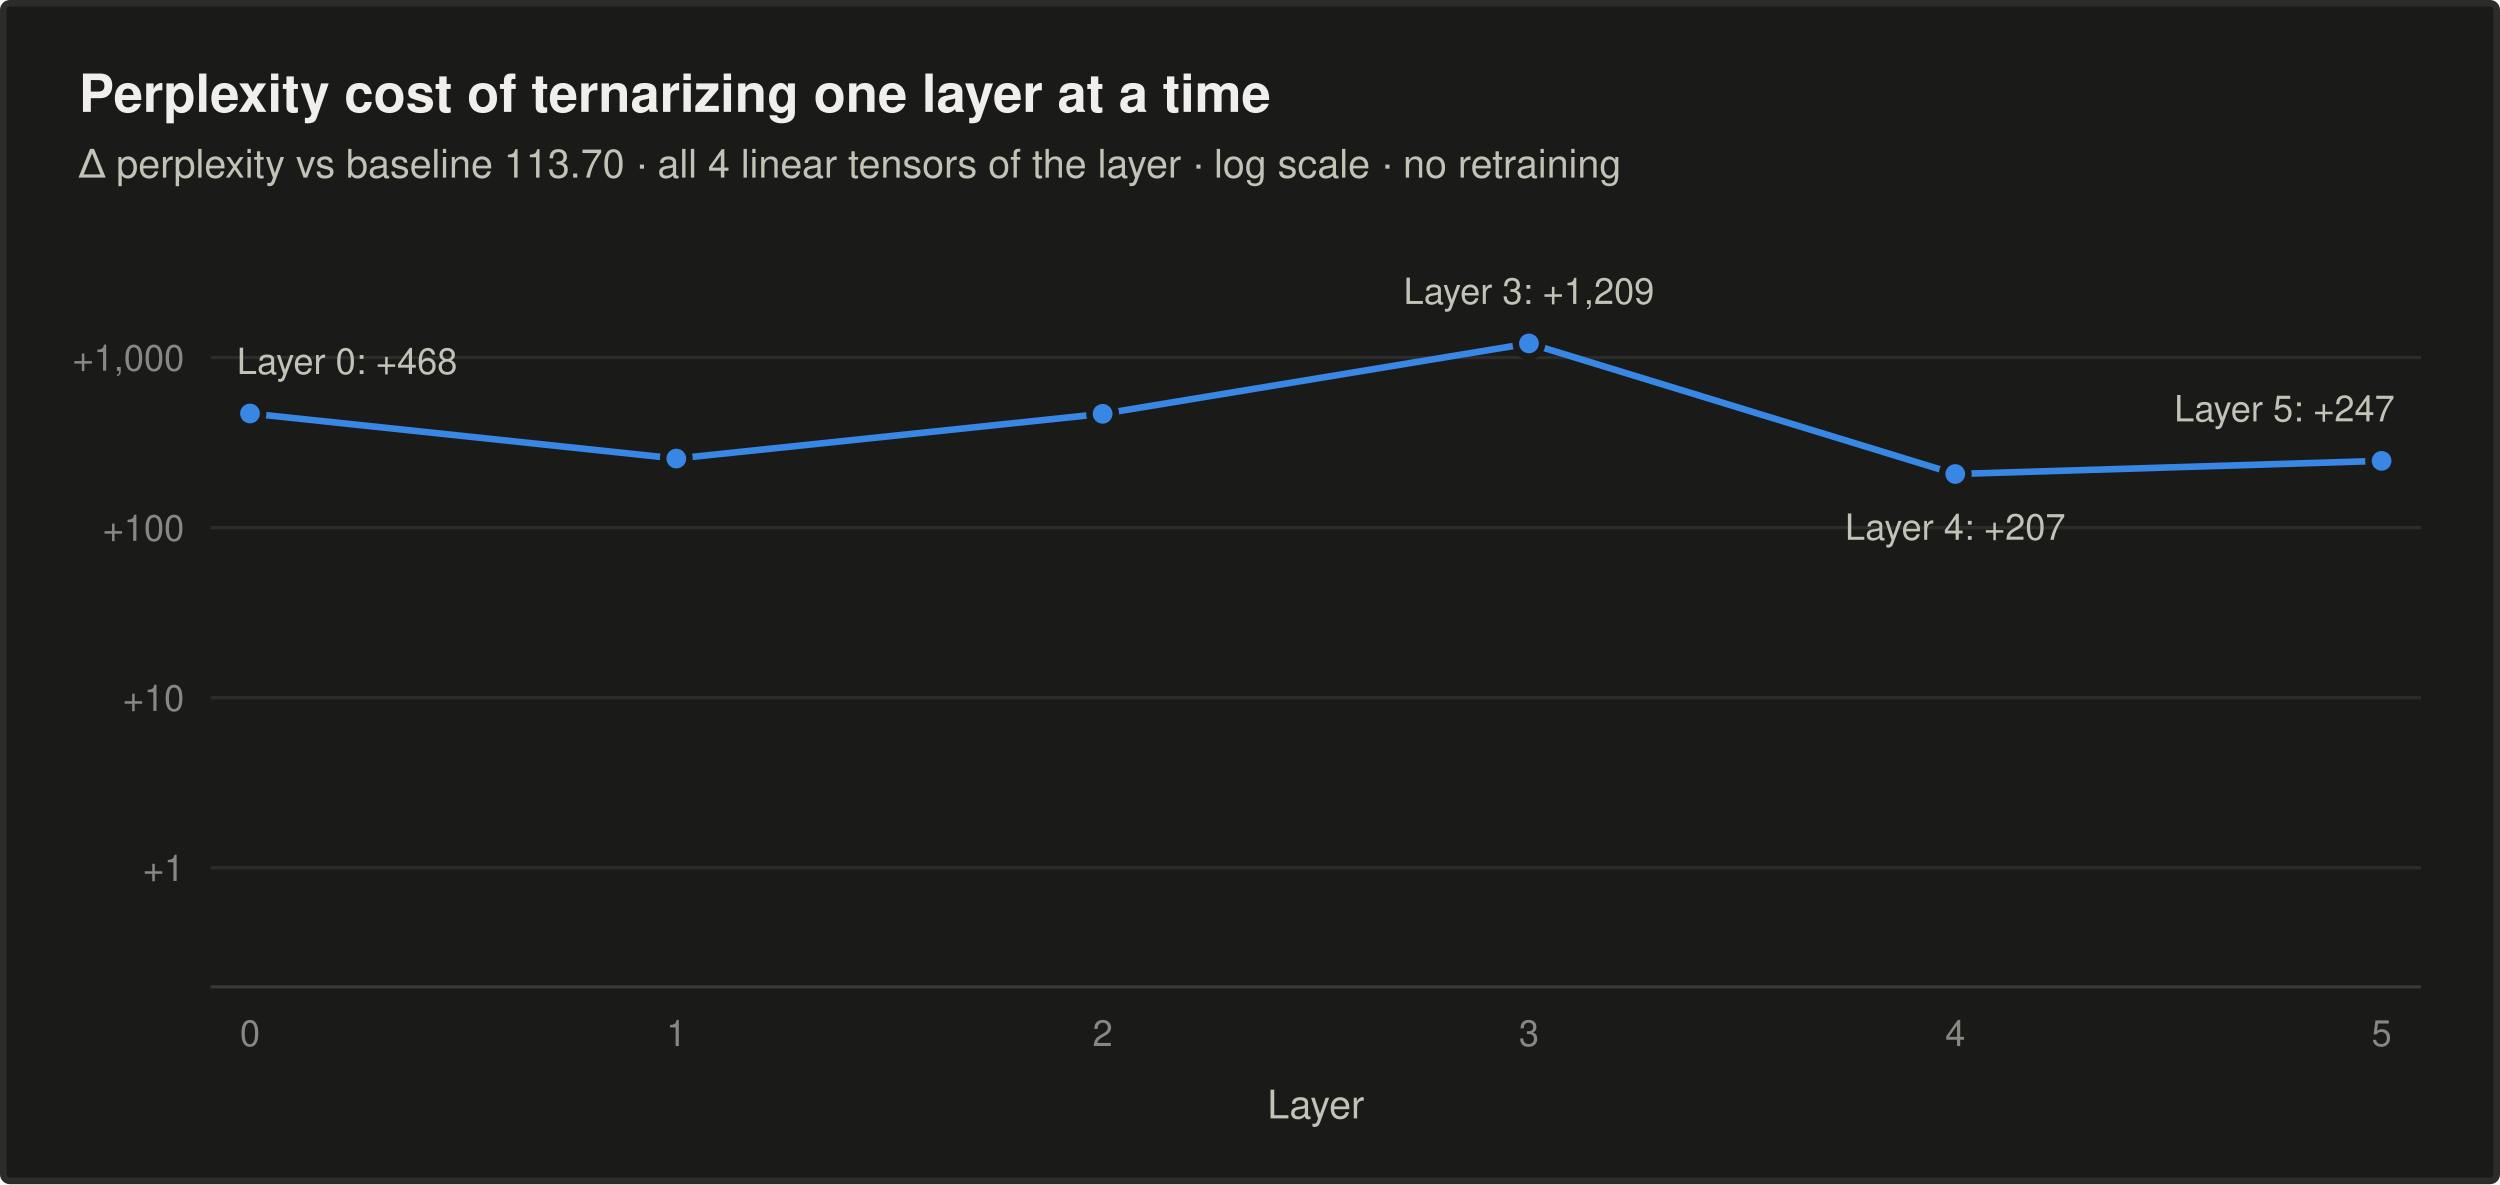
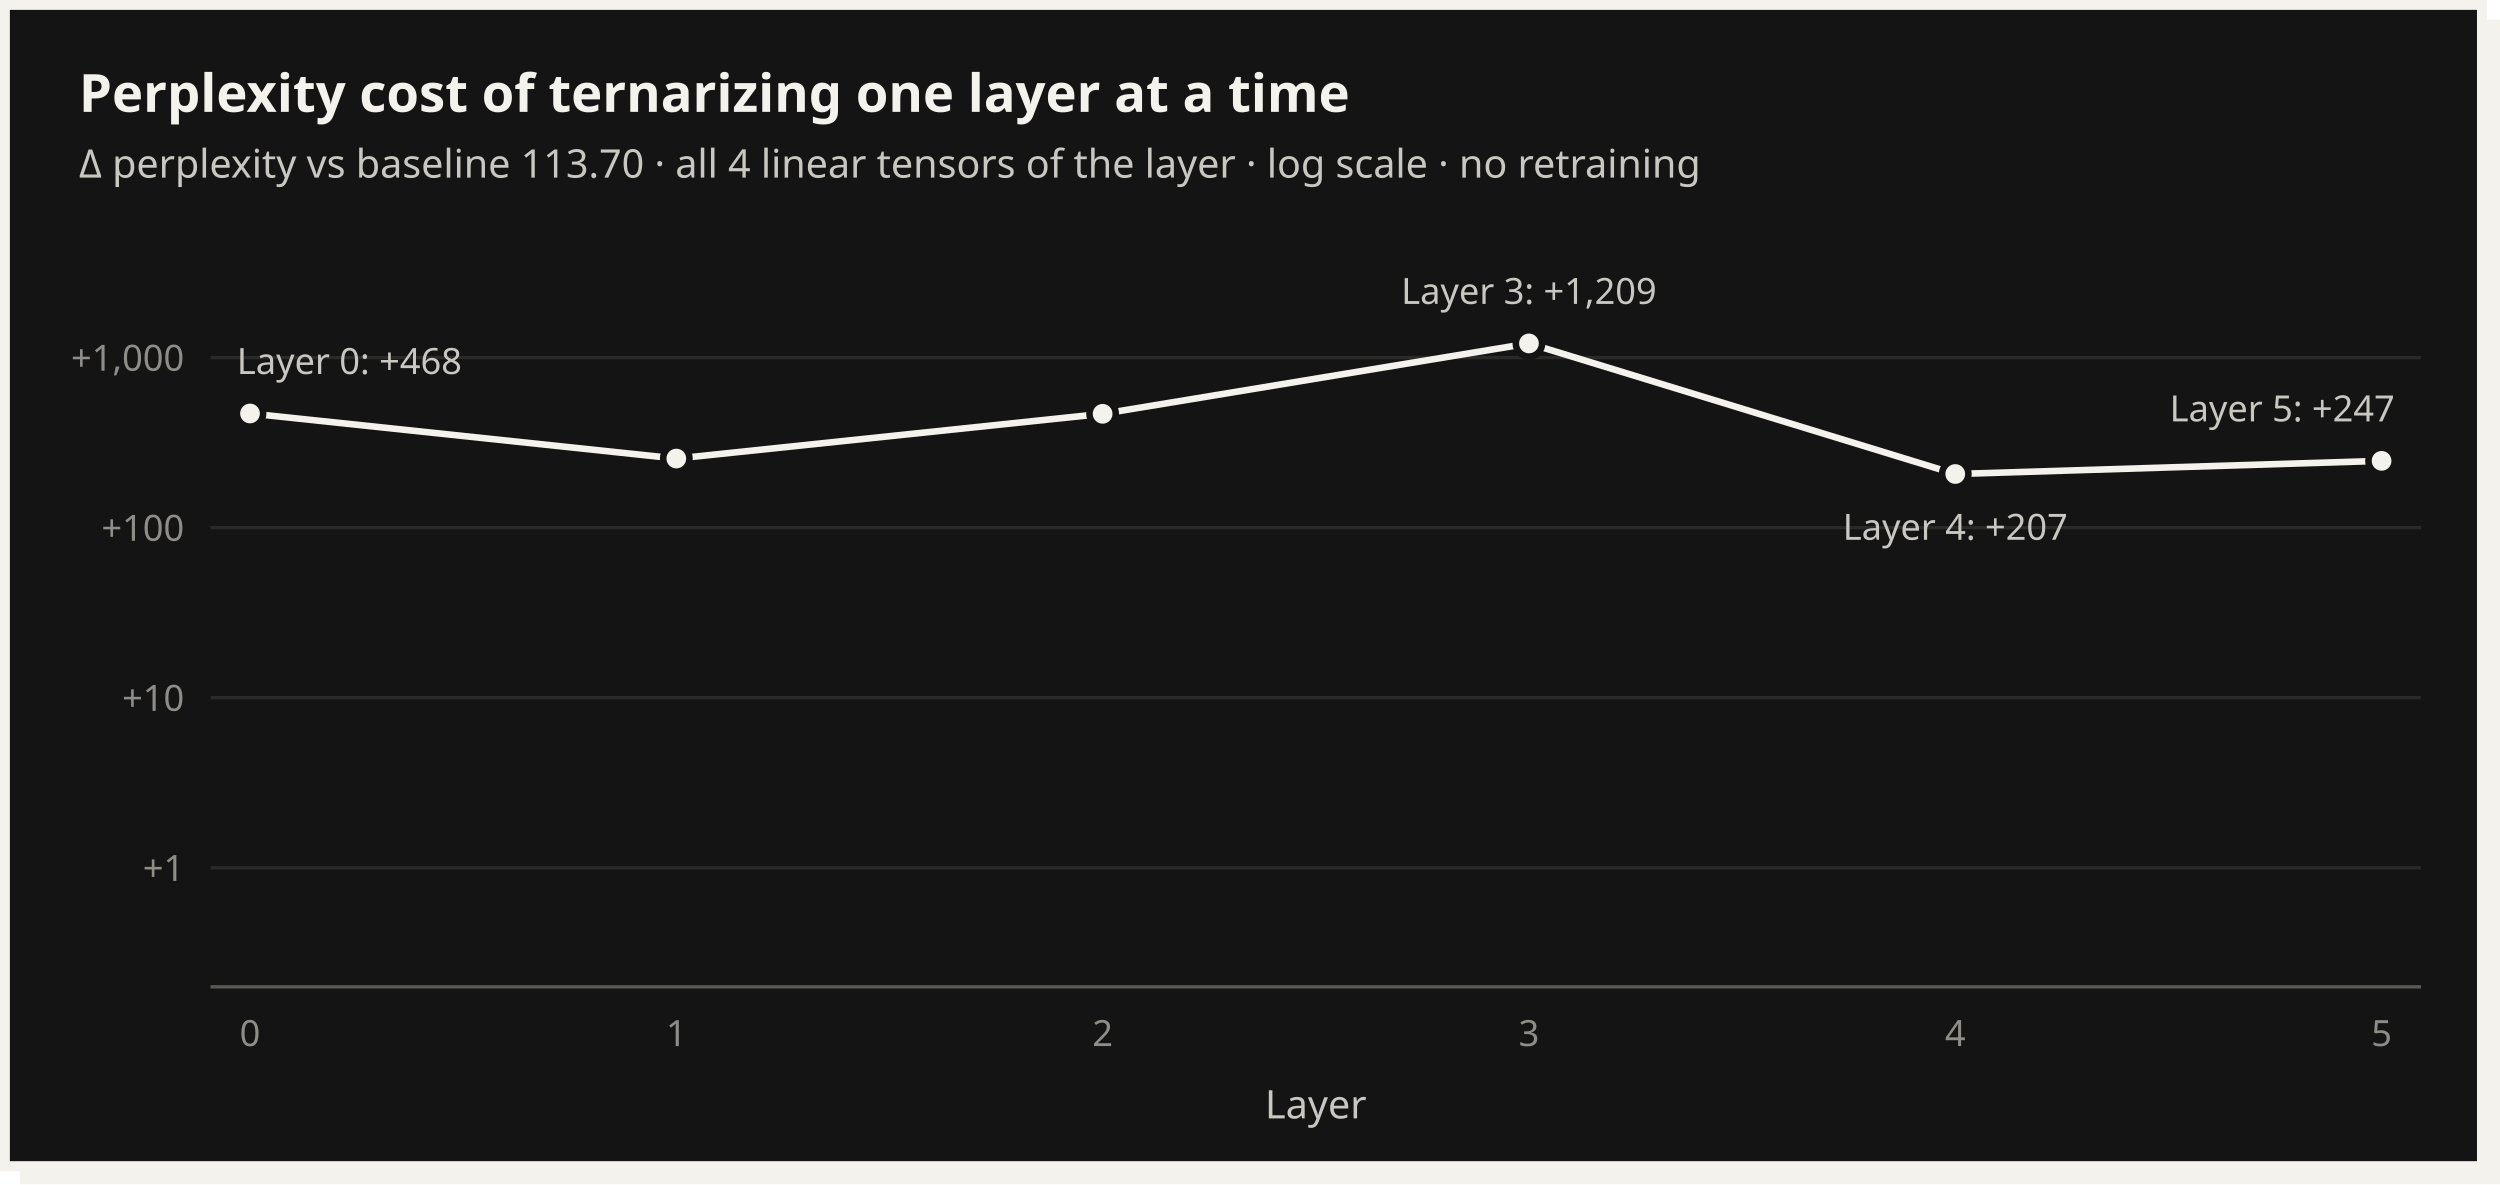
- <svg xmlns="http://www.w3.org/2000/svg" viewBox="0 0 760 360" width="760" height="360" role="img" font-family="system-ui, -apple-system, &quot;Segoe UI&quot;, Helvetica, Arial, sans-serif">
-   <rect x="1" y="1" width="758" height="358" rx="2" stroke-width="2" fill="#1a1a19" stroke="#2c2c2a" />
-   <text x="24.0" y="34.0" font-size="16" font-weight="600" fill="#f0efec" text-anchor="start">Perplexity cost of ternarizing one layer at a time</text>
-   <text x="24.0" y="54.0" font-size="12" font-weight="400" fill="#c3c2b7" text-anchor="start">Δ perplexity vs baseline 113.70 · all 4 linear tensors of the layer · log scale · no retraining</text>
-   <line x1="64.0" y1="263.8" x2="736.0" y2="263.8" stroke="#2c2c2a" stroke-width="1" />
-   <text x="56.0" y="267.8" font-size="11" font-weight="400" fill="#898781" text-anchor="end">+1</text>
-   <line x1="64.0" y1="212.1" x2="736.0" y2="212.1" stroke="#2c2c2a" stroke-width="1" />
-   <text x="56.0" y="216.1" font-size="11" font-weight="400" fill="#898781" text-anchor="end">+10</text>
-   <line x1="64.0" y1="160.4" x2="736.0" y2="160.4" stroke="#2c2c2a" stroke-width="1" />
-   <text x="56.0" y="164.4" font-size="11" font-weight="400" fill="#898781" text-anchor="end">+100</text>
-   <line x1="64.0" y1="108.7" x2="736.0" y2="108.7" stroke="#2c2c2a" stroke-width="1" />
-   <text x="56.0" y="112.7" font-size="11" font-weight="400" fill="#898781" text-anchor="end">+1,000</text>
-   <line x1="64.0" y1="300.0" x2="736.0" y2="300.0" stroke="#383835" stroke-width="1" />
-   <text x="76.0" y="318.0" font-size="11" font-weight="400" fill="#898781" text-anchor="middle">0</text>
-   <text x="205.6" y="318.0" font-size="11" font-weight="400" fill="#898781" text-anchor="middle">1</text>
-   <text x="335.2" y="318.0" font-size="11" font-weight="400" fill="#898781" text-anchor="middle">2</text>
-   <text x="464.8" y="318.0" font-size="11" font-weight="400" fill="#898781" text-anchor="middle">3</text>
-   <text x="594.4" y="318.0" font-size="11" font-weight="400" fill="#898781" text-anchor="middle">4</text>
-   <text x="724.0" y="318.0" font-size="11" font-weight="400" fill="#898781" text-anchor="middle">5</text>
-   <text x="400.0" y="340.0" font-size="12" font-weight="400" fill="#c3c2b7" text-anchor="middle">Layer</text>
-   <polyline points="76.0,125.7 205.6,139.4 335.2,125.8 464.8,104.4 594.4,144.1 724.0,140.1" fill="none" stroke="#3987e5" stroke-width="2" stroke-linejoin="round" stroke-linecap="round" />
-   <circle cx="76.0" cy="125.7" r="4" fill="#3987e5" stroke="#1a1a19" stroke-width="2" />
-   <circle cx="205.6" cy="139.4" r="4" fill="#3987e5" stroke="#1a1a19" stroke-width="2" />
-   <circle cx="335.2" cy="125.8" r="4" fill="#3987e5" stroke="#1a1a19" stroke-width="2" />
-   <circle cx="464.8" cy="104.4" r="4" fill="#3987e5" stroke="#1a1a19" stroke-width="2" />
-   <circle cx="594.4" cy="144.1" r="4" fill="#3987e5" stroke="#1a1a19" stroke-width="2" />
-   <circle cx="724.0" cy="140.1" r="4" fill="#3987e5" stroke="#1a1a19" stroke-width="2" />
-   <text x="72.0" y="113.7" font-size="11" font-weight="400" fill="#c3c2b7" text-anchor="start">Layer 0: +468</text>
-   <text x="464.8" y="92.4" font-size="11" font-weight="400" fill="#c3c2b7" text-anchor="middle">Layer 3: +1,209</text>
-   <text x="594.4" y="164.1" font-size="11" font-weight="400" fill="#c3c2b7" text-anchor="middle">Layer 4: +207</text>
-   <text x="728.0" y="128.1" font-size="11" font-weight="400" fill="#c3c2b7" text-anchor="end">Layer 5: +247</text>
+ <svg xmlns="http://www.w3.org/2000/svg" viewBox="0 0 760 360" width="760" height="360" role="img" font-family="&quot;Chakra Petch&quot;, Bahnschrift, &quot;Arial Narrow&quot;, &quot;Segoe UI&quot;, sans-serif">
+   <rect x="6" y="6" width="754" height="354" fill="#f4f2ec" />
+   <rect x="1.5" y="1.5" width="753" height="353" stroke-width="3" fill="#141414" stroke="#f4f2ec" />
+   <text x="24.0" y="34.0" font-size="16" font-weight="700" fill="#f4f2ec" text-anchor="start">Perplexity cost of ternarizing one layer at a time</text>
+   <text x="24.0" y="54.0" font-size="12" font-weight="400" fill="#c9c7c1" text-anchor="start">Δ perplexity vs baseline 113.70 · all 4 linear tensors of the layer · log scale · no retraining</text>
+   <line x1="64.0" y1="263.8" x2="736.0" y2="263.8" stroke="#2a2a29" stroke-width="1" />
+   <text x="56.0" y="267.8" font-size="11" font-weight="400" fill="#8f8d88" text-anchor="end">+1</text>
+   <line x1="64.0" y1="212.1" x2="736.0" y2="212.1" stroke="#2a2a29" stroke-width="1" />
+   <text x="56.0" y="216.1" font-size="11" font-weight="400" fill="#8f8d88" text-anchor="end">+10</text>
+   <line x1="64.0" y1="160.4" x2="736.0" y2="160.4" stroke="#2a2a29" stroke-width="1" />
+   <text x="56.0" y="164.4" font-size="11" font-weight="400" fill="#8f8d88" text-anchor="end">+100</text>
+   <line x1="64.0" y1="108.7" x2="736.0" y2="108.7" stroke="#2a2a29" stroke-width="1" />
+   <text x="56.0" y="112.7" font-size="11" font-weight="400" fill="#8f8d88" text-anchor="end">+1,000</text>
+   <line x1="64.0" y1="300.0" x2="736.0" y2="300.0" stroke="#5a5956" stroke-width="1" />
+   <text x="76.0" y="318.0" font-size="11" font-weight="400" fill="#8f8d88" text-anchor="middle">0</text>
+   <text x="205.6" y="318.0" font-size="11" font-weight="400" fill="#8f8d88" text-anchor="middle">1</text>
+   <text x="335.2" y="318.0" font-size="11" font-weight="400" fill="#8f8d88" text-anchor="middle">2</text>
+   <text x="464.8" y="318.0" font-size="11" font-weight="400" fill="#8f8d88" text-anchor="middle">3</text>
+   <text x="594.4" y="318.0" font-size="11" font-weight="400" fill="#8f8d88" text-anchor="middle">4</text>
+   <text x="724.0" y="318.0" font-size="11" font-weight="400" fill="#8f8d88" text-anchor="middle">5</text>
+   <text x="400.0" y="340.0" font-size="12" font-weight="400" fill="#c9c7c1" text-anchor="middle">Layer</text>
+   <polyline points="76.0,125.7 205.6,139.4 335.2,125.8 464.8,104.4 594.4,144.1 724.0,140.1" fill="none" stroke="#f4f2ec" stroke-width="2" stroke-linejoin="round" stroke-linecap="round" />
+   <circle cx="76.0" cy="125.7" r="4" fill="#f4f2ec" stroke="#141414" stroke-width="2" />
+   <circle cx="205.6" cy="139.4" r="4" fill="#f4f2ec" stroke="#141414" stroke-width="2" />
+   <circle cx="335.2" cy="125.8" r="4" fill="#f4f2ec" stroke="#141414" stroke-width="2" />
+   <circle cx="464.8" cy="104.4" r="4" fill="#f4f2ec" stroke="#141414" stroke-width="2" />
+   <circle cx="594.4" cy="144.1" r="4" fill="#f4f2ec" stroke="#141414" stroke-width="2" />
+   <circle cx="724.0" cy="140.1" r="4" fill="#f4f2ec" stroke="#141414" stroke-width="2" />
+   <text x="72.0" y="113.7" font-size="11" font-weight="400" fill="#c9c7c1" text-anchor="start">Layer 0: +468</text>
+   <text x="464.8" y="92.4" font-size="11" font-weight="400" fill="#c9c7c1" text-anchor="middle">Layer 3: +1,209</text>
+   <text x="594.4" y="164.1" font-size="11" font-weight="400" fill="#c9c7c1" text-anchor="middle">Layer 4: +207</text>
+   <text x="728.0" y="128.1" font-size="11" font-weight="400" fill="#c9c7c1" text-anchor="end">Layer 5: +247</text>
</svg>
